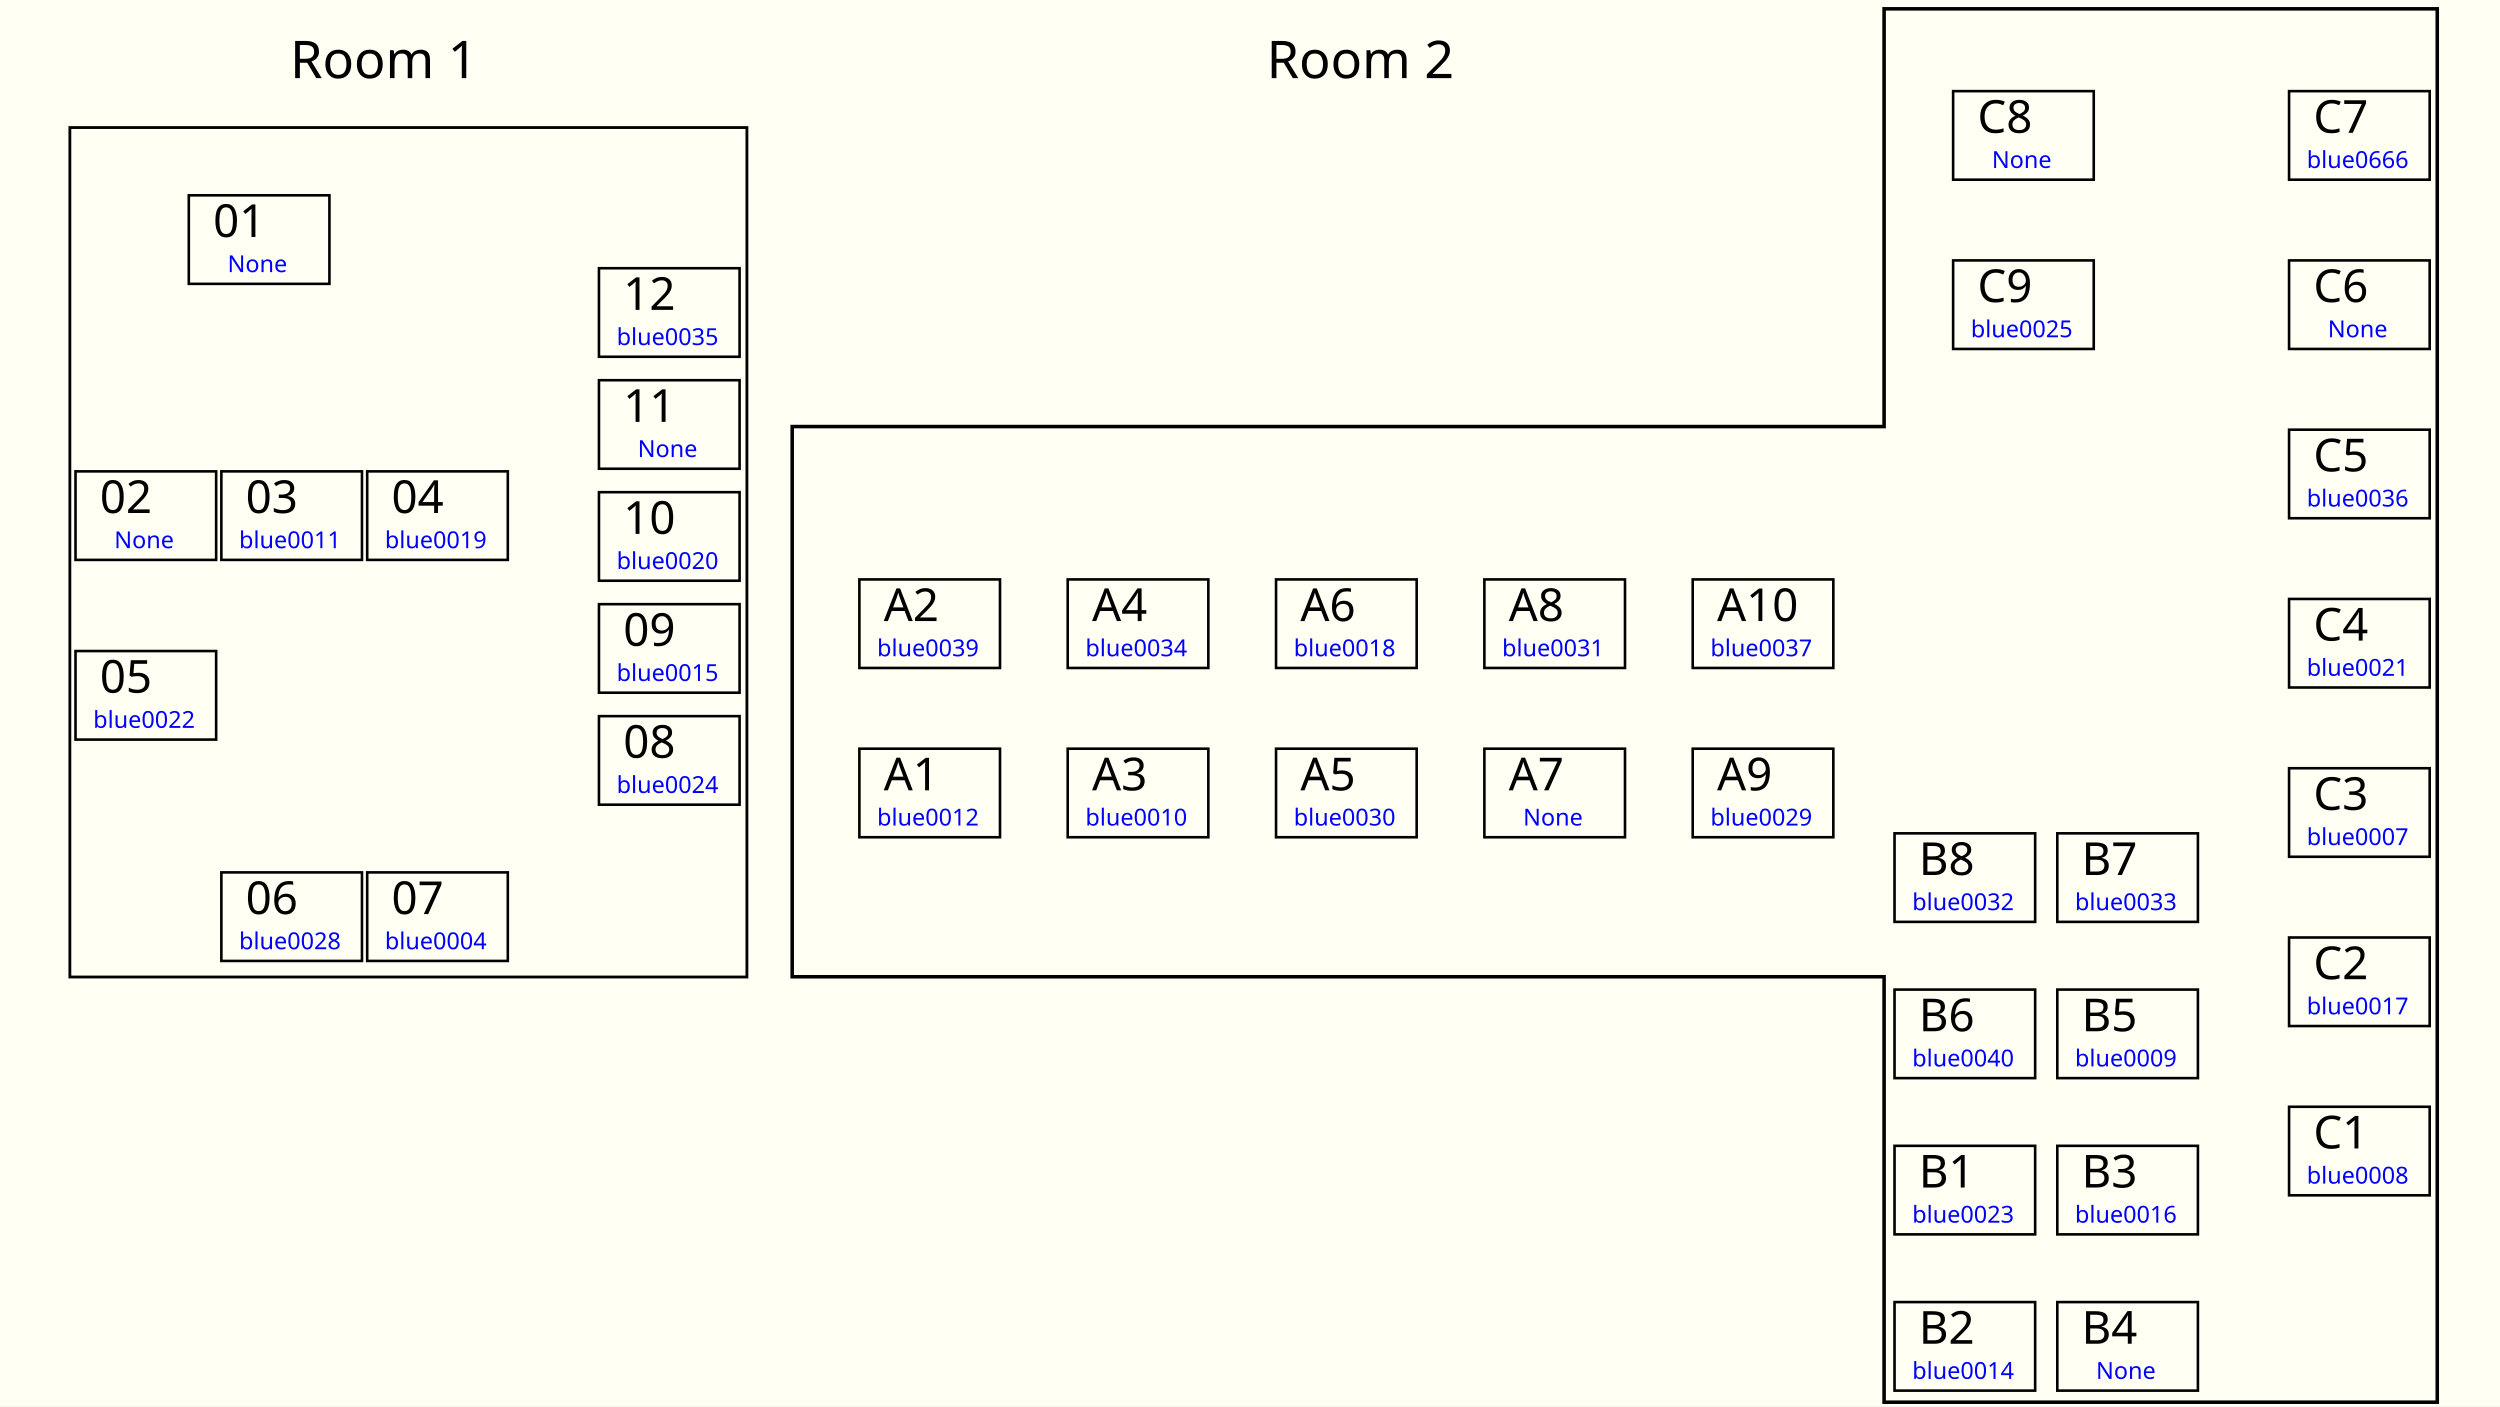
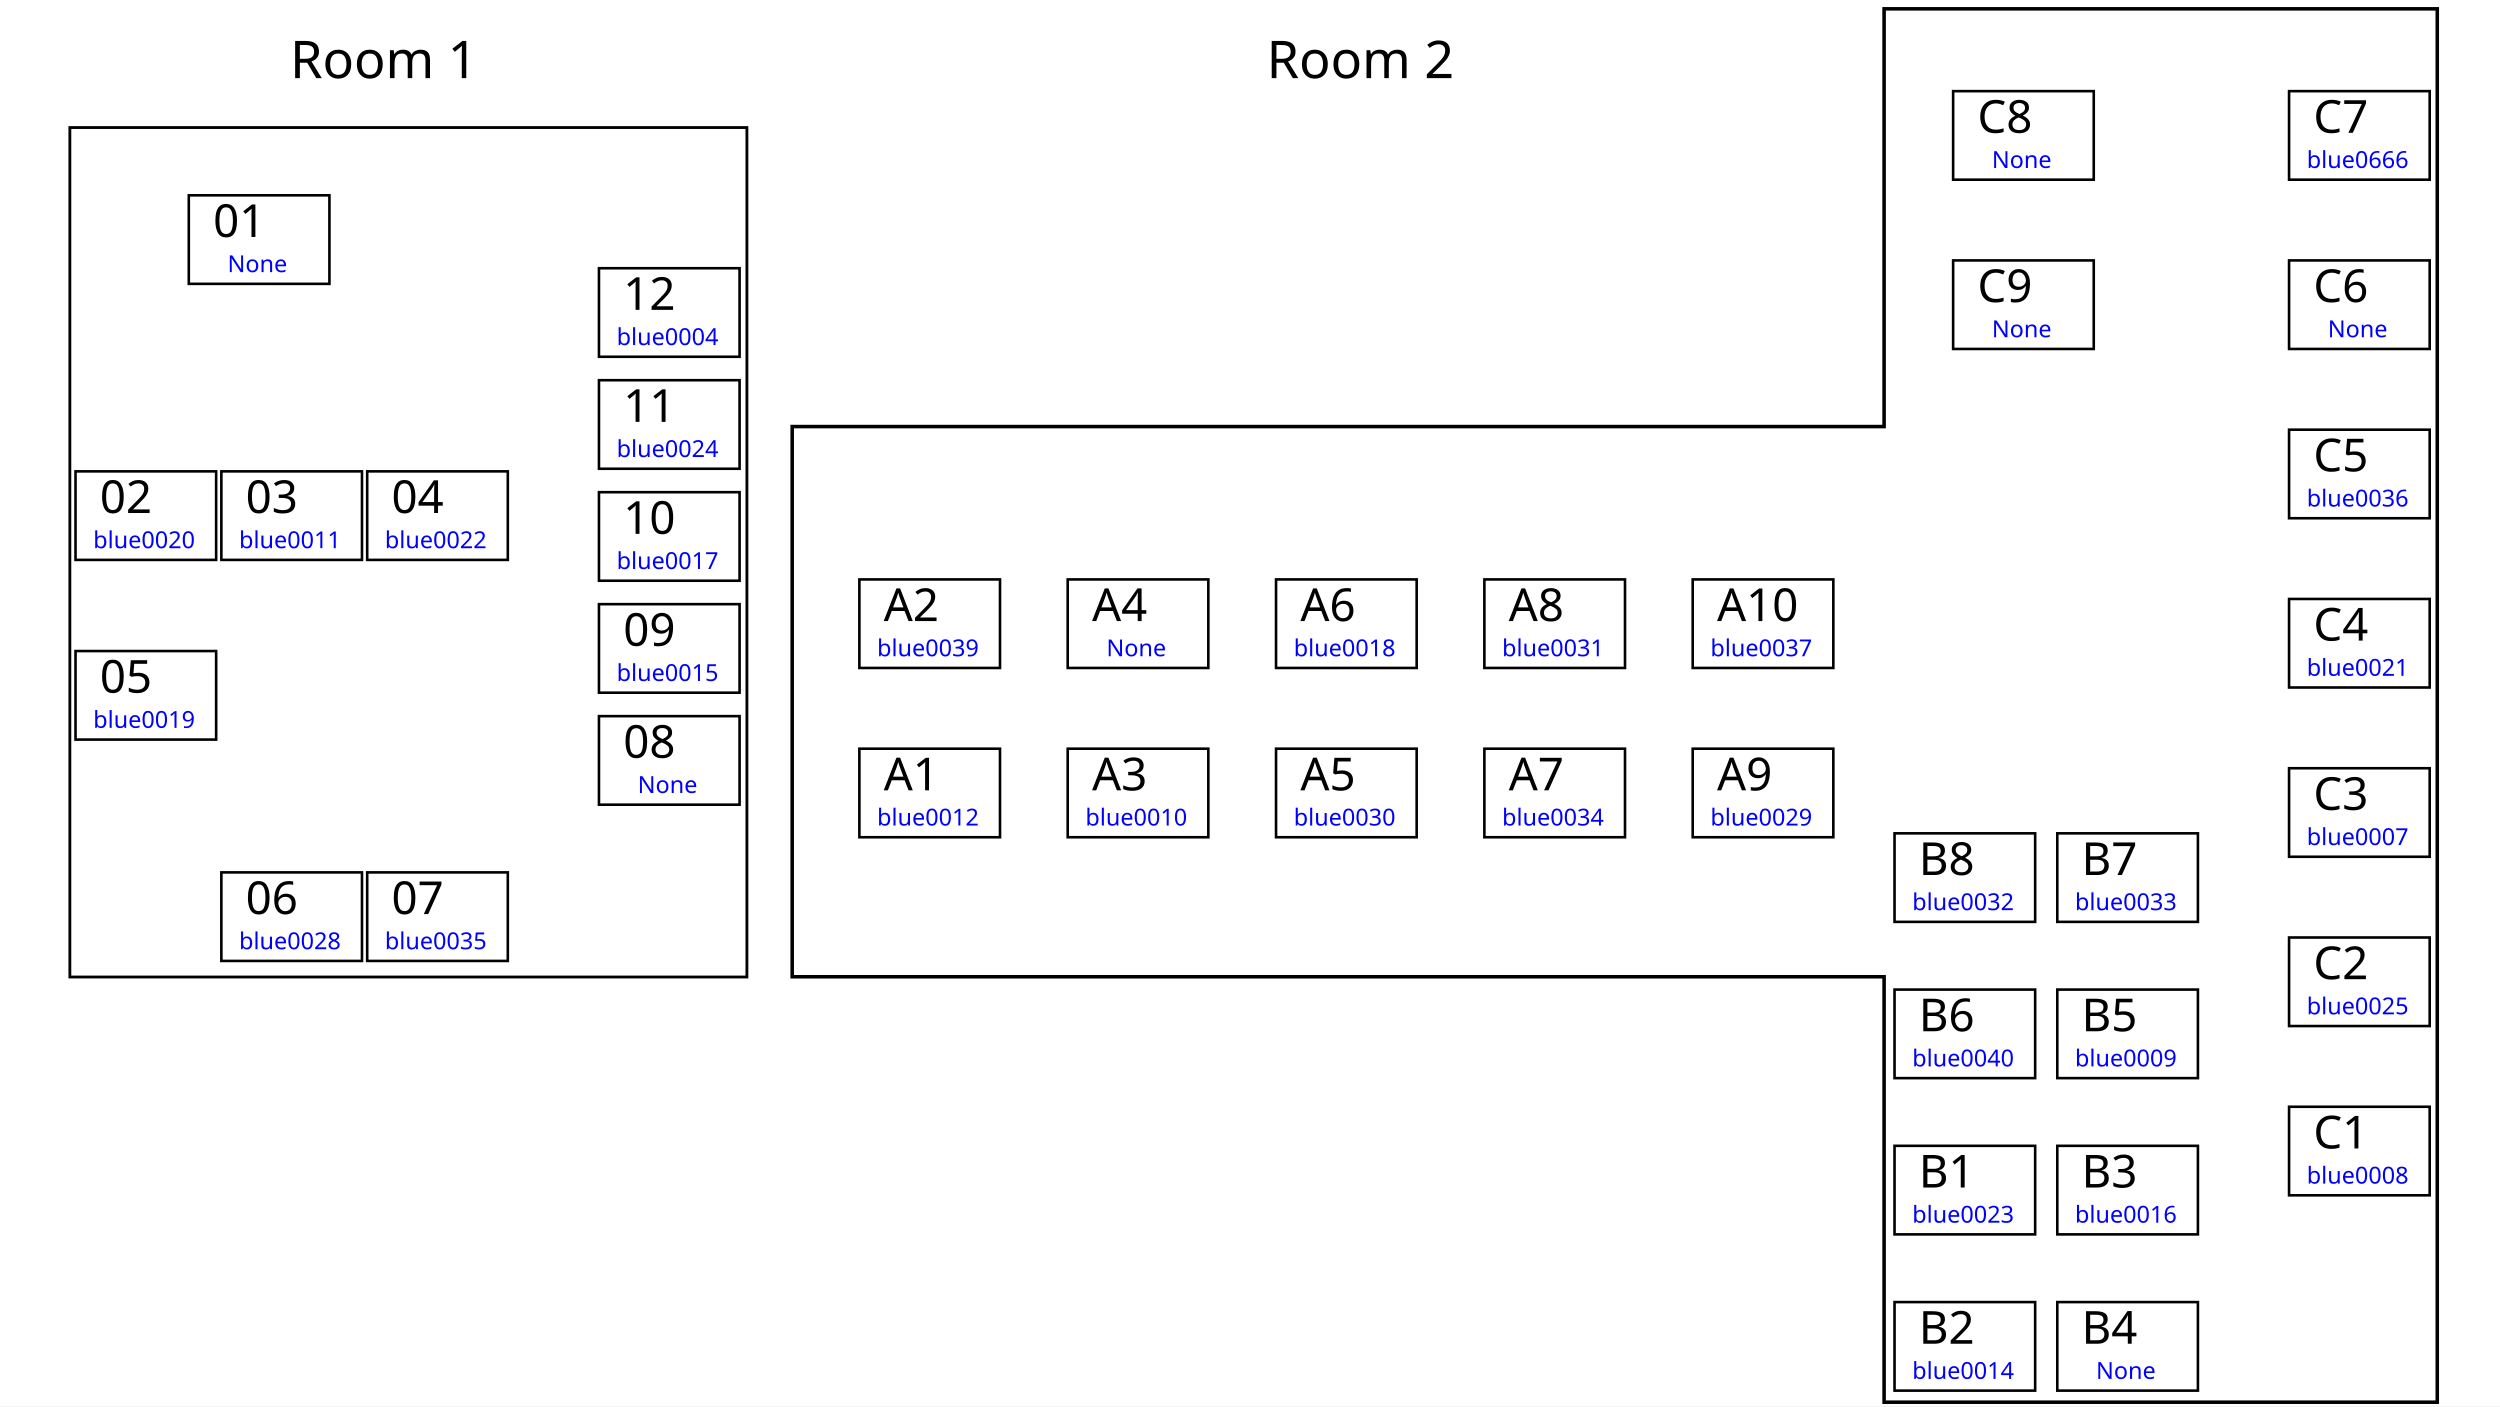
<svg xmlns="http://www.w3.org/2000/svg" height="4081.89" id="svg8" version="1.1" viewBox="0 0 1920 1080" width="7256.693">
  <g id="layer5" style="display:inline">
-     <rect height="1080" id="rect1871" ry="0" style="opacity:0.997;fill:#fffff3;fill-opacity:1;stroke:none;stroke-width:1.796;stroke-opacity:1" width="1920" x="0" y="0" />
+     <rect height="1080" id="rect1871" ry="0" style="opacity:0.997;fill:#ffffff;fill-opacity:1;stroke:none;stroke-width:1.796;stroke-opacity:1" width="1920" x="0" y="0" />
  </g>
  <g id="layer1" style="display:inline">
    <rect height="652.388" id="rect833" style="opacity:0.997;fill:none;stroke:#000000;stroke-width:2.17;stroke-opacity:1" width="519.971" x="53.656" y="97.955" />
    <path d="M 1446.985,6.778 V 327.599 H 608.407 v 422.553 h 838.577 v 326.741 h 424.833 V 6.778 Z" id="rect833-6" style="opacity:0.997;fill:none;stroke:#000000;stroke-width:2.722;stroke-opacity:1" />
  </g>
  <g id="layer2" style="display:inline">
    <rect height="68" id="box01" style="display:inline;opacity:1;fill:none;stroke:#000000;stroke-width:2;stroke-opacity:1" width="108" x="145" y="150" />
    <rect height="68" id="box02" style="display:inline;opacity:1;fill:none;stroke:#000000;stroke-width:2;stroke-opacity:1" width="108" x="58" y="362" />
    <rect height="68" id="box03" style="display:inline;opacity:1;fill:none;stroke:#000000;stroke-width:2;stroke-opacity:1" width="108" x="170" y="362" />
    <rect height="68" id="box04" style="display:inline;opacity:1;fill:none;stroke:#000000;stroke-width:2;stroke-opacity:1" width="108" x="282" y="362" />
    <rect height="68" id="box05" style="display:inline;opacity:1;fill:none;stroke:#000000;stroke-width:2;stroke-opacity:1" width="108" x="58" y="500" />
    <rect height="68" id="box06" style="display:inline;opacity:1;fill:none;stroke:#000000;stroke-width:2;stroke-opacity:1" width="108" x="170" y="670" />
    <rect height="68" id="box07" style="display:inline;opacity:1;fill:none;stroke:#000000;stroke-width:2;stroke-opacity:1" width="108" x="282" y="670" />
    <rect height="68" id="box08" style="display:inline;opacity:1;fill:none;stroke:#000000;stroke-width:2;stroke-opacity:1" width="108" x="460" y="550" />
    <rect height="68" id="box09" style="display:inline;opacity:1;fill:none;stroke:#000000;stroke-width:2;stroke-opacity:1" width="108" x="460" y="464" />
    <rect height="68" id="box10" style="display:inline;opacity:1;fill:none;stroke:#000000;stroke-width:2;stroke-opacity:1" width="108" x="460" y="378" />
    <rect height="68" id="box11" style="display:inline;opacity:1;fill:none;stroke:#000000;stroke-width:2;stroke-opacity:1" width="108" x="460" y="292" />
    <rect height="68" id="box12" style="display:inline;opacity:1;fill:none;stroke:#000000;stroke-width:2;stroke-opacity:1" width="108" x="460" y="206" />
    <rect height="68" id="boxA2" style="display:inline;opacity:1;fill:none;stroke:#000000;stroke-width:2;stroke-opacity:1" width="108" x="660" y="445" />
    <rect height="68" id="boxA4" style="display:inline;opacity:1;fill:none;stroke:#000000;stroke-width:2;stroke-opacity:1" width="108" x="820" y="445" />
    <rect height="68" id="boxA6" style="display:inline;opacity:1;fill:none;stroke:#000000;stroke-width:2;stroke-opacity:1" width="108" x="980" y="445" />
    <rect height="68" id="boxA8" style="display:inline;opacity:1;fill:none;stroke:#000000;stroke-width:2;stroke-opacity:1" width="108" x="1140" y="445" />
    <rect height="68" id="boxA10" style="display:inline;opacity:1;fill:none;stroke:#000000;stroke-width:2;stroke-opacity:1" width="108" x="1300" y="445" />
    <rect height="68" id="boxA1" style="display:inline;opacity:1;fill:none;stroke:#000000;stroke-width:2;stroke-opacity:1" width="108" x="660" y="575" />
    <rect height="68" id="boxA3" style="display:inline;opacity:1;fill:none;stroke:#000000;stroke-width:2;stroke-opacity:1" width="108" x="820" y="575" />
    <rect height="68" id="boxA5" style="display:inline;opacity:1;fill:none;stroke:#000000;stroke-width:2;stroke-opacity:1" width="108" x="980" y="575" />
    <rect height="68" id="boxA7" style="display:inline;opacity:1;fill:none;stroke:#000000;stroke-width:2;stroke-opacity:1" width="108" x="1140" y="575" />
    <rect height="68" id="boxA9" style="display:inline;opacity:1;fill:none;stroke:#000000;stroke-width:2;stroke-opacity:1" width="108" x="1300" y="575" />
    <rect height="68" id="boxC1" style="display:inline;opacity:1;fill:none;stroke:#000000;stroke-width:2;stroke-opacity:1" width="108" x="1758" y="850" />
    <rect height="68" id="boxC2" style="display:inline;opacity:1;fill:none;stroke:#000000;stroke-width:2;stroke-opacity:1" width="108" x="1758" y="720" />
    <rect height="68" id="boxC3" style="display:inline;opacity:1;fill:none;stroke:#000000;stroke-width:2;stroke-opacity:1" width="108" x="1758" y="590" />
    <rect height="68" id="boxC4" style="display:inline;opacity:1;fill:none;stroke:#000000;stroke-width:2;stroke-opacity:1" width="108" x="1758" y="460" />
    <rect height="68" id="boxC5" style="display:inline;opacity:1;fill:none;stroke:#000000;stroke-width:2;stroke-opacity:1" width="108" x="1758" y="330" />
    <rect height="68" id="boxC6" style="display:inline;opacity:1;fill:none;stroke:#000000;stroke-width:2;stroke-opacity:1" width="108" x="1758" y="200" />
    <rect height="68" id="boxC7" style="display:inline;opacity:1;fill:none;stroke:#000000;stroke-width:2;stroke-opacity:1" width="108" x="1758" y="70" />
    <rect height="68" id="boxC8" style="display:inline;opacity:1;fill:none;stroke:#000000;stroke-width:2;stroke-opacity:1" width="108" x="1500" y="70" />
    <rect height="68" id="boxC9" style="display:inline;opacity:1;fill:none;stroke:#000000;stroke-width:2;stroke-opacity:1" width="108" x="1500" y="200" />
    <rect height="68" id="boxB2" style="display:inline;opacity:1;fill:none;stroke:#000000;stroke-width:2;stroke-opacity:1" width="108" x="1455" y="1000" />
    <rect height="68" id="boxB1" style="display:inline;opacity:1;fill:none;stroke:#000000;stroke-width:2;stroke-opacity:1" width="108" x="1455" y="880" />
    <rect height="68" id="boxB6" style="display:inline;opacity:1;fill:none;stroke:#000000;stroke-width:2;stroke-opacity:1" width="108" x="1455" y="760" />
    <rect height="68" id="boxB8" style="display:inline;opacity:1;fill:none;stroke:#000000;stroke-width:2;stroke-opacity:1" width="108" x="1455" y="640" />
    <rect height="68" id="boxB4" style="display:inline;opacity:1;fill:none;stroke:#000000;stroke-width:2;stroke-opacity:1" width="108" x="1580" y="1000" />
    <rect height="68" id="boxB3" style="display:inline;opacity:1;fill:none;stroke:#000000;stroke-width:2;stroke-opacity:1" width="108" x="1580" y="880" />
    <rect height="68" id="boxB5" style="display:inline;opacity:1;fill:none;stroke:#000000;stroke-width:2;stroke-opacity:1" width="108" x="1580" y="760" />
    <rect height="68" id="boxB7" style="display:inline;opacity:1;fill:none;stroke:#000000;stroke-width:2;stroke-opacity:1" width="108" x="1580" y="640" />
  </g>
  <g id="layer3" transform="translate(-45,32)">
    <text id="01" style="font-size:35px;font-family:sans-serif;" x="145" xml:space="preserve" y="150">
      <tspan id="01_text">01</tspan>
    </text>
    <text id="02" style="font-size:35px;font-family:sans-serif;" x="58" xml:space="preserve" y="362">
      <tspan id="02_text">02</tspan>
    </text>
    <text id="03" style="font-size:35px;font-family:sans-serif;" x="170" xml:space="preserve" y="362">
      <tspan id="03_text">03</tspan>
    </text>
    <text id="04" style="font-size:35px;font-family:sans-serif;" x="282" xml:space="preserve" y="362">
      <tspan id="04_text">04</tspan>
    </text>
    <text id="05" style="font-size:35px;font-family:sans-serif;" x="58" xml:space="preserve" y="500">
      <tspan id="05_text">05</tspan>
    </text>
    <text id="06" style="font-size:35px;font-family:sans-serif;" x="170" xml:space="preserve" y="670">
      <tspan id="06_text">06</tspan>
    </text>
    <text id="07" style="font-size:35px;font-family:sans-serif;" x="282" xml:space="preserve" y="670">
      <tspan id="07_text">07</tspan>
    </text>
    <text id="08" style="font-size:35px;font-family:sans-serif;" x="460" xml:space="preserve" y="550">
      <tspan id="08_text">08</tspan>
    </text>
    <text id="09" style="font-size:35px;font-family:sans-serif;" x="460" xml:space="preserve" y="464">
      <tspan id="09_text">09</tspan>
    </text>
    <text id="10" style="font-size:35px;font-family:sans-serif;" x="460" xml:space="preserve" y="378">
      <tspan id="10_text">10</tspan>
    </text>
    <text id="11" style="font-size:35px;font-family:sans-serif;" x="460" xml:space="preserve" y="292">
      <tspan id="11_text">11</tspan>
    </text>
    <text id="12" style="font-size:35px;font-family:sans-serif;" x="460" xml:space="preserve" y="206">
      <tspan id="12_text">12</tspan>
    </text>
    <text id="A2" style="font-size:35px;font-family:sans-serif;" x="660" xml:space="preserve" y="445">
      <tspan id="A2_text">A2</tspan>
    </text>
    <text id="A4" style="font-size:35px;font-family:sans-serif;" x="820" xml:space="preserve" y="445">
      <tspan id="A4_text">A4</tspan>
    </text>
    <text id="A6" style="font-size:35px;font-family:sans-serif;" x="980" xml:space="preserve" y="445">
      <tspan id="A6_text">A6</tspan>
    </text>
    <text id="A8" style="font-size:35px;font-family:sans-serif;" x="1140" xml:space="preserve" y="445">
      <tspan id="A8_text">A8</tspan>
    </text>
    <text id="A10" style="font-size:35px;font-family:sans-serif;" x="1300" xml:space="preserve" y="445">
      <tspan id="A10_text">A10</tspan>
    </text>
    <text id="A1" style="font-size:35px;font-family:sans-serif;" x="660" xml:space="preserve" y="575">
      <tspan id="A1_text">A1</tspan>
    </text>
    <text id="A3" style="font-size:35px;font-family:sans-serif;" x="820" xml:space="preserve" y="575">
      <tspan id="A3_text">A3</tspan>
    </text>
    <text id="A5" style="font-size:35px;font-family:sans-serif;" x="980" xml:space="preserve" y="575">
      <tspan id="A5_text">A5</tspan>
    </text>
    <text id="A7" style="font-size:35px;font-family:sans-serif;" x="1140" xml:space="preserve" y="575">
      <tspan id="A7_text">A7</tspan>
    </text>
    <text id="A9" style="font-size:35px;font-family:sans-serif;" x="1300" xml:space="preserve" y="575">
      <tspan id="A9_text">A9</tspan>
    </text>
    <text id="C1" style="font-size:35px;font-family:sans-serif;" x="1758" xml:space="preserve" y="850">
      <tspan id="C1_text">C1</tspan>
    </text>
    <text id="C2" style="font-size:35px;font-family:sans-serif;" x="1758" xml:space="preserve" y="720">
      <tspan id="C2_text">C2</tspan>
    </text>
    <text id="C3" style="font-size:35px;font-family:sans-serif;" x="1758" xml:space="preserve" y="590">
      <tspan id="C3_text">C3</tspan>
    </text>
    <text id="C4" style="font-size:35px;font-family:sans-serif;" x="1758" xml:space="preserve" y="460">
      <tspan id="C4_text">C4</tspan>
    </text>
    <text id="C5" style="font-size:35px;font-family:sans-serif;" x="1758" xml:space="preserve" y="330">
      <tspan id="C5_text">C5</tspan>
    </text>
    <text id="C6" style="font-size:35px;font-family:sans-serif;" x="1758" xml:space="preserve" y="200">
      <tspan id="C6_text">C6</tspan>
    </text>
    <text id="C7" style="font-size:35px;font-family:sans-serif;" x="1758" xml:space="preserve" y="70">
      <tspan id="C7_text">C7</tspan>
    </text>
    <text id="C8" style="font-size:35px;font-family:sans-serif;" x="1500" xml:space="preserve" y="70">
      <tspan id="C8_text">C8</tspan>
    </text>
    <text id="C9" style="font-size:35px;font-family:sans-serif;" x="1500" xml:space="preserve" y="200">
      <tspan id="C9_text">C9</tspan>
    </text>
    <text id="B2" style="font-size:35px;font-family:sans-serif;" x="1455" xml:space="preserve" y="1000">
      <tspan id="B2_text">B2</tspan>
    </text>
    <text id="B1" style="font-size:35px;font-family:sans-serif;" x="1455" xml:space="preserve" y="880">
      <tspan id="B1_text">B1</tspan>
    </text>
    <text id="B6" style="font-size:35px;font-family:sans-serif;" x="1455" xml:space="preserve" y="760">
      <tspan id="B8_text">B6</tspan>
    </text>
    <text id="B8" style="font-size:35px;font-family:sans-serif;" x="1455" xml:space="preserve" y="640">
      <tspan id="B8_text">B8</tspan>
    </text>
    <text id="B4" style="font-size:35px;font-family:sans-serif;" x="1580" xml:space="preserve" y="1000">
      <tspan id="B4_text">B4</tspan>
    </text>
    <text id="B3" style="font-size:35px;font-family:sans-serif;" x="1580" xml:space="preserve" y="880">
      <tspan id="B3_text">B3</tspan>
    </text>
    <text id="B5" style="font-size:35px;font-family:sans-serif;" x="1580" xml:space="preserve" y="760">
      <tspan id="B5_text">B5</tspan>
    </text>
    <text id="B7" style="font-size:35px;font-family:sans-serif;" x="1580" xml:space="preserve" y="640">
      <tspan id="B7_text">B7</tspan>
    </text>
  </g>
  <g id="layer4">
    <text id="r1" style="font-size:40px;font-family:sans-serif;" x="150" xml:space="preserve" y="60">
      <tspan id="r1_text">Room 1</tspan>
    </text>
    <text id="r2" style="font-size:40px;font-family:sans-serif;" x="900" xml:space="preserve" y="60">
      <tspan id="r2_text">Room 2</tspan>
    </text>
  </g>
  <g id="layer6" transform="translate(48,59)">
    <text id="l01" style="font-size:18px;font-family:sans-serif;fill:#0000ff;" text-anchor="middle" x="145" xml:space="preserve" y="150">
      <tspan id="aum_r01_workspace_01">None</tspan>
    </text>
    <text id="l02" style="font-size:18px;font-family:sans-serif;fill:#0000ff;" text-anchor="middle" x="58" xml:space="preserve" y="362">
-       <tspan id="aum_r01_workspace_02">None</tspan>
+       <tspan id="aum_r01_workspace_02">blue0020</tspan>
    </text>
    <text id="l03" style="font-size:18px;font-family:sans-serif;fill:#0000ff;" text-anchor="middle" x="170" xml:space="preserve" y="362">
      <tspan id="aum_r01_workspace_03">blue0011</tspan>
    </text>
    <text id="l04" style="font-size:18px;font-family:sans-serif;fill:#0000ff;" text-anchor="middle" x="282" xml:space="preserve" y="362">
-       <tspan id="aum_r01_workspace_04">blue0019</tspan>
+       <tspan id="aum_r01_workspace_04">blue0022</tspan>
    </text>
    <text id="l05" style="font-size:18px;font-family:sans-serif;fill:#0000ff;" text-anchor="middle" x="58" xml:space="preserve" y="500">
-       <tspan id="aum_r01_workspace_05">blue0022</tspan>
+       <tspan id="aum_r01_workspace_05">blue0019</tspan>
    </text>
    <text id="l06" style="font-size:18px;font-family:sans-serif;fill:#0000ff;" text-anchor="middle" x="170" xml:space="preserve" y="670">
      <tspan id="aum_r01_workspace_06">blue0028</tspan>
    </text>
    <text id="l07" style="font-size:18px;font-family:sans-serif;fill:#0000ff;" text-anchor="middle" x="282" xml:space="preserve" y="670">
-       <tspan id="aum_r01_workspace_07">blue0004</tspan>
+       <tspan id="aum_r01_workspace_07">blue0035</tspan>
    </text>
    <text id="l08" style="font-size:18px;font-family:sans-serif;fill:#0000ff;" text-anchor="middle" x="460" xml:space="preserve" y="550">
-       <tspan id="aum_r01_workspace_08">blue0024</tspan>
+       <tspan id="aum_r01_workspace_08">None</tspan>
    </text>
    <text id="l09" style="font-size:18px;font-family:sans-serif;fill:#0000ff;" text-anchor="middle" x="460" xml:space="preserve" y="464">
      <tspan id="aum_r01_workspace_09">blue0015</tspan>
    </text>
    <text id="l10" style="font-size:18px;font-family:sans-serif;fill:#0000ff;" text-anchor="middle" x="460" xml:space="preserve" y="378">
-       <tspan id="aum_r01_workspace_10">blue0020</tspan>
+       <tspan id="aum_r01_workspace_10">blue0017</tspan>
    </text>
    <text id="l11" style="font-size:18px;font-family:sans-serif;fill:#0000ff;" text-anchor="middle" x="460" xml:space="preserve" y="292">
-       <tspan id="aum_r01_workspace_11">None</tspan>
+       <tspan id="aum_r01_workspace_11">blue0024</tspan>
    </text>
    <text id="l12" style="font-size:18px;font-family:sans-serif;fill:#0000ff;" text-anchor="middle" x="460" xml:space="preserve" y="206">
-       <tspan id="aum_r01_workspace_12">blue0035</tspan>
+       <tspan id="aum_r01_workspace_12">blue0004</tspan>
    </text>
    <text id="lA2" style="font-size:18px;font-family:sans-serif;fill:#0000ff;" text-anchor="middle" x="660" xml:space="preserve" y="445">
      <tspan id="aum_r02_workspace_pA2">blue0039</tspan>
    </text>
    <text id="lA4" style="font-size:18px;font-family:sans-serif;fill:#0000ff;" text-anchor="middle" x="820" xml:space="preserve" y="445">
-       <tspan id="aum_r02_workspace_pA4">blue0034</tspan>
+       <tspan id="aum_r02_workspace_pA4">None</tspan>
    </text>
    <text id="lA6" style="font-size:18px;font-family:sans-serif;fill:#0000ff;" text-anchor="middle" x="980" xml:space="preserve" y="445">
      <tspan id="aum_r02_workspace_pA6">blue0018</tspan>
    </text>
    <text id="lA8" style="font-size:18px;font-family:sans-serif;fill:#0000ff;" text-anchor="middle" x="1140" xml:space="preserve" y="445">
      <tspan id="aum_r02_workspace_pA8">blue0031</tspan>
    </text>
    <text id="Al10" style="font-size:18px;font-family:sans-serif;fill:#0000ff;" text-anchor="middle" x="1300" xml:space="preserve" y="445">
      <tspan id="aum_r02_workspace_pA10">blue0037</tspan>
    </text>
    <text id="lA1" style="font-size:18px;font-family:sans-serif;fill:#0000ff;" text-anchor="middle" x="660" xml:space="preserve" y="575">
      <tspan id="aum_r02_workspace_pA1">blue0012</tspan>
    </text>
    <text id="lA3" style="font-size:18px;font-family:sans-serif;fill:#0000ff;" text-anchor="middle" x="820" xml:space="preserve" y="575">
      <tspan id="aum_r02_workspace_pA3">blue0010</tspan>
    </text>
    <text id="lA5" style="font-size:18px;font-family:sans-serif;fill:#0000ff;" text-anchor="middle" x="980" xml:space="preserve" y="575">
      <tspan id="aum_r02_workspace_pA5">blue0030</tspan>
    </text>
    <text id="lA7" style="font-size:18px;font-family:sans-serif;fill:#0000ff;" text-anchor="middle" x="1140" xml:space="preserve" y="575">
-       <tspan id="aum_r02_workspace_pA7">None</tspan>
+       <tspan id="aum_r02_workspace_pA7">blue0034</tspan>
    </text>
    <text id="lA9" style="font-size:18px;font-family:sans-serif;fill:#0000ff;" text-anchor="middle" x="1300" xml:space="preserve" y="575">
      <tspan id="aum_r02_workspace_pA9">blue0029</tspan>
    </text>
    <text id="lC1" style="font-size:18px;font-family:sans-serif;fill:#0000ff" text-anchor="middle" x="1758" xml:space="preserve" y="850">
      <tspan id="aum_r02_workspace_pC1">blue0008</tspan>
    </text>
    <text id="lC2" style="font-size:18px;font-family:sans-serif;fill:#0000ff" text-anchor="middle" x="1758" xml:space="preserve" y="720">
-       <tspan id="aum_r02_workspace_pC2">blue0017</tspan>
+       <tspan id="aum_r02_workspace_pC2">blue0025</tspan>
    </text>
    <text id="lC3" style="font-size:18px;font-family:sans-serif;fill:#0000ff" text-anchor="middle" x="1758" xml:space="preserve" y="590">
      <tspan id="aum_r02_workspace_pC3">blue0007</tspan>
    </text>
    <text id="lC4" style="font-size:18px;font-family:sans-serif;fill:#0000ff" text-anchor="middle" x="1758" xml:space="preserve" y="460">
      <tspan id="aum_r02_workspace_pC4">blue0021</tspan>
    </text>
    <text id="lC5" style="font-size:18px;font-family:sans-serif;fill:#0000ff" text-anchor="middle" x="1758" xml:space="preserve" y="330">
      <tspan id="aum_r02_workspace_pC5">blue0036</tspan>
    </text>
    <text id="lC6" style="font-size:18px;font-family:sans-serif;fill:#0000ff" text-anchor="middle" x="1758" xml:space="preserve" y="200">
      <tspan id="aum_r02_workspace_pC6">None</tspan>
    </text>
    <text id="lC7" style="font-size:18px;font-family:sans-serif;fill:#0000ff" text-anchor="middle" x="1758" xml:space="preserve" y="70">
      <tspan id="aum_r02_workspace_pC7">blue0666</tspan>
    </text>
    <text id="lC8" style="font-size:18px;font-family:sans-serif;fill:#0000ff" text-anchor="middle" x="1500" xml:space="preserve" y="70">
      <tspan id="aum_r02_workspace_pC8">None</tspan>
    </text>
    <text id="lC9" style="font-size:18px;font-family:sans-serif;fill:#0000ff" text-anchor="middle" x="1500" xml:space="preserve" y="200">
-       <tspan id="aum_r02_workspace_pC9">blue0025</tspan>
+       <tspan id="aum_r02_workspace_pC9">None</tspan>
    </text>
    <text id="lB2" style="font-size:18px;font-family:sans-serif;fill:#0000ff" text-anchor="middle" x="1455" xml:space="preserve" y="1000">
      <tspan id="aum_r02_workspace_pB2">blue0014</tspan>
    </text>
    <text id="lB1" style="font-size:18px;font-family:sans-serif;fill:#0000ff" text-anchor="middle" x="1455" xml:space="preserve" y="880">
      <tspan id="aum_r02_workspace_pB1">blue0023</tspan>
    </text>
    <text id="lB6" style="font-size:18px;font-family:sans-serif;fill:#0000ff" text-anchor="middle" x="1455" xml:space="preserve" y="760">
      <tspan id="aum_r02_workspace_pB6">blue0040</tspan>
    </text>
    <text id="lB8" style="font-size:18px;font-family:sans-serif;fill:#0000ff" text-anchor="middle" x="1455" xml:space="preserve" y="640">
      <tspan id="aum_r02_workspace_pB8">blue0032</tspan>
    </text>
    <text id="lB4" style="font-size:18px;font-family:sans-serif;fill:#0000ff" text-anchor="middle" x="1580" xml:space="preserve" y="1000">
      <tspan id="aum_r02_workspace_pB4">None</tspan>
    </text>
    <text id="lB3" style="font-size:18px;font-family:sans-serif;fill:#0000ff" text-anchor="middle" x="1580" xml:space="preserve" y="880">
      <tspan id="aum_r02_workspace_pB3">blue0016</tspan>
    </text>
    <text id="lB5" style="font-size:18px;font-family:sans-serif;fill:#0000ff" text-anchor="middle" x="1580" xml:space="preserve" y="760">
      <tspan id="aum_r02_workspace_pB5">blue0009</tspan>
    </text>
    <text id="lB7" style="font-size:18px;font-family:sans-serif;fill:#0000ff" text-anchor="middle" x="1580" xml:space="preserve" y="640">
      <tspan id="aum_r02_workspace_pB7">blue0033</tspan>
    </text>
  </g>
</svg>
